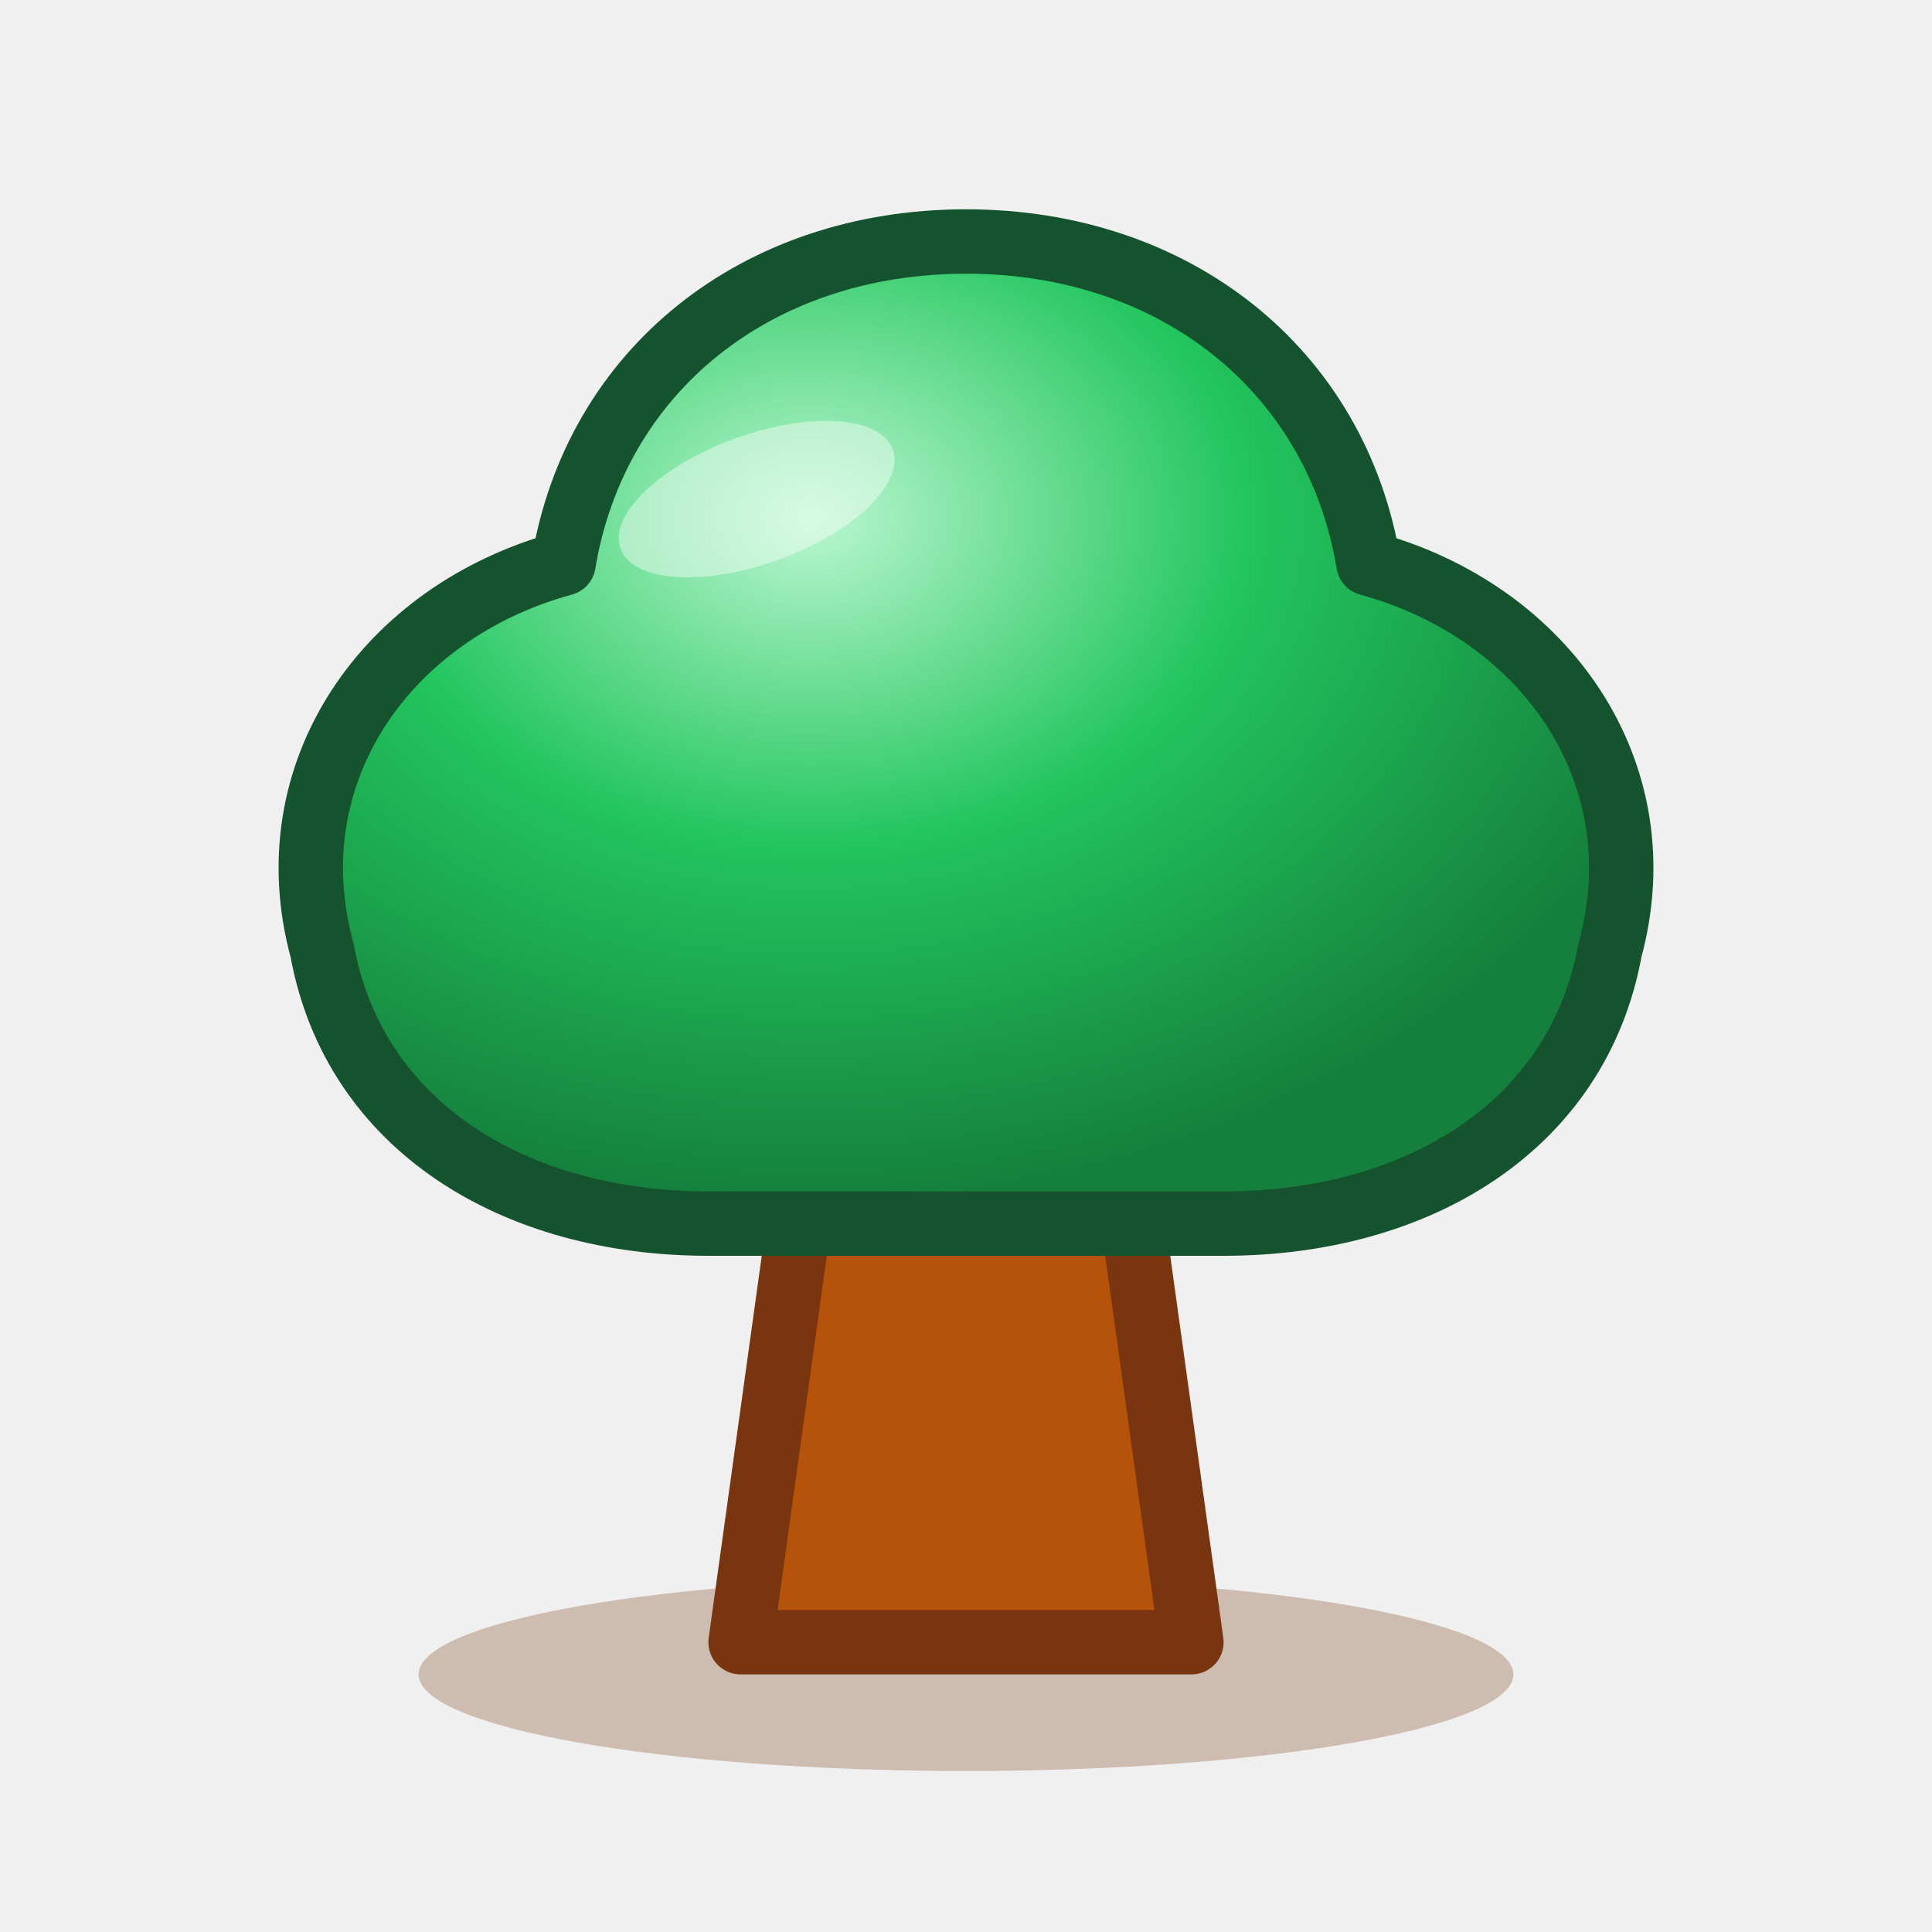
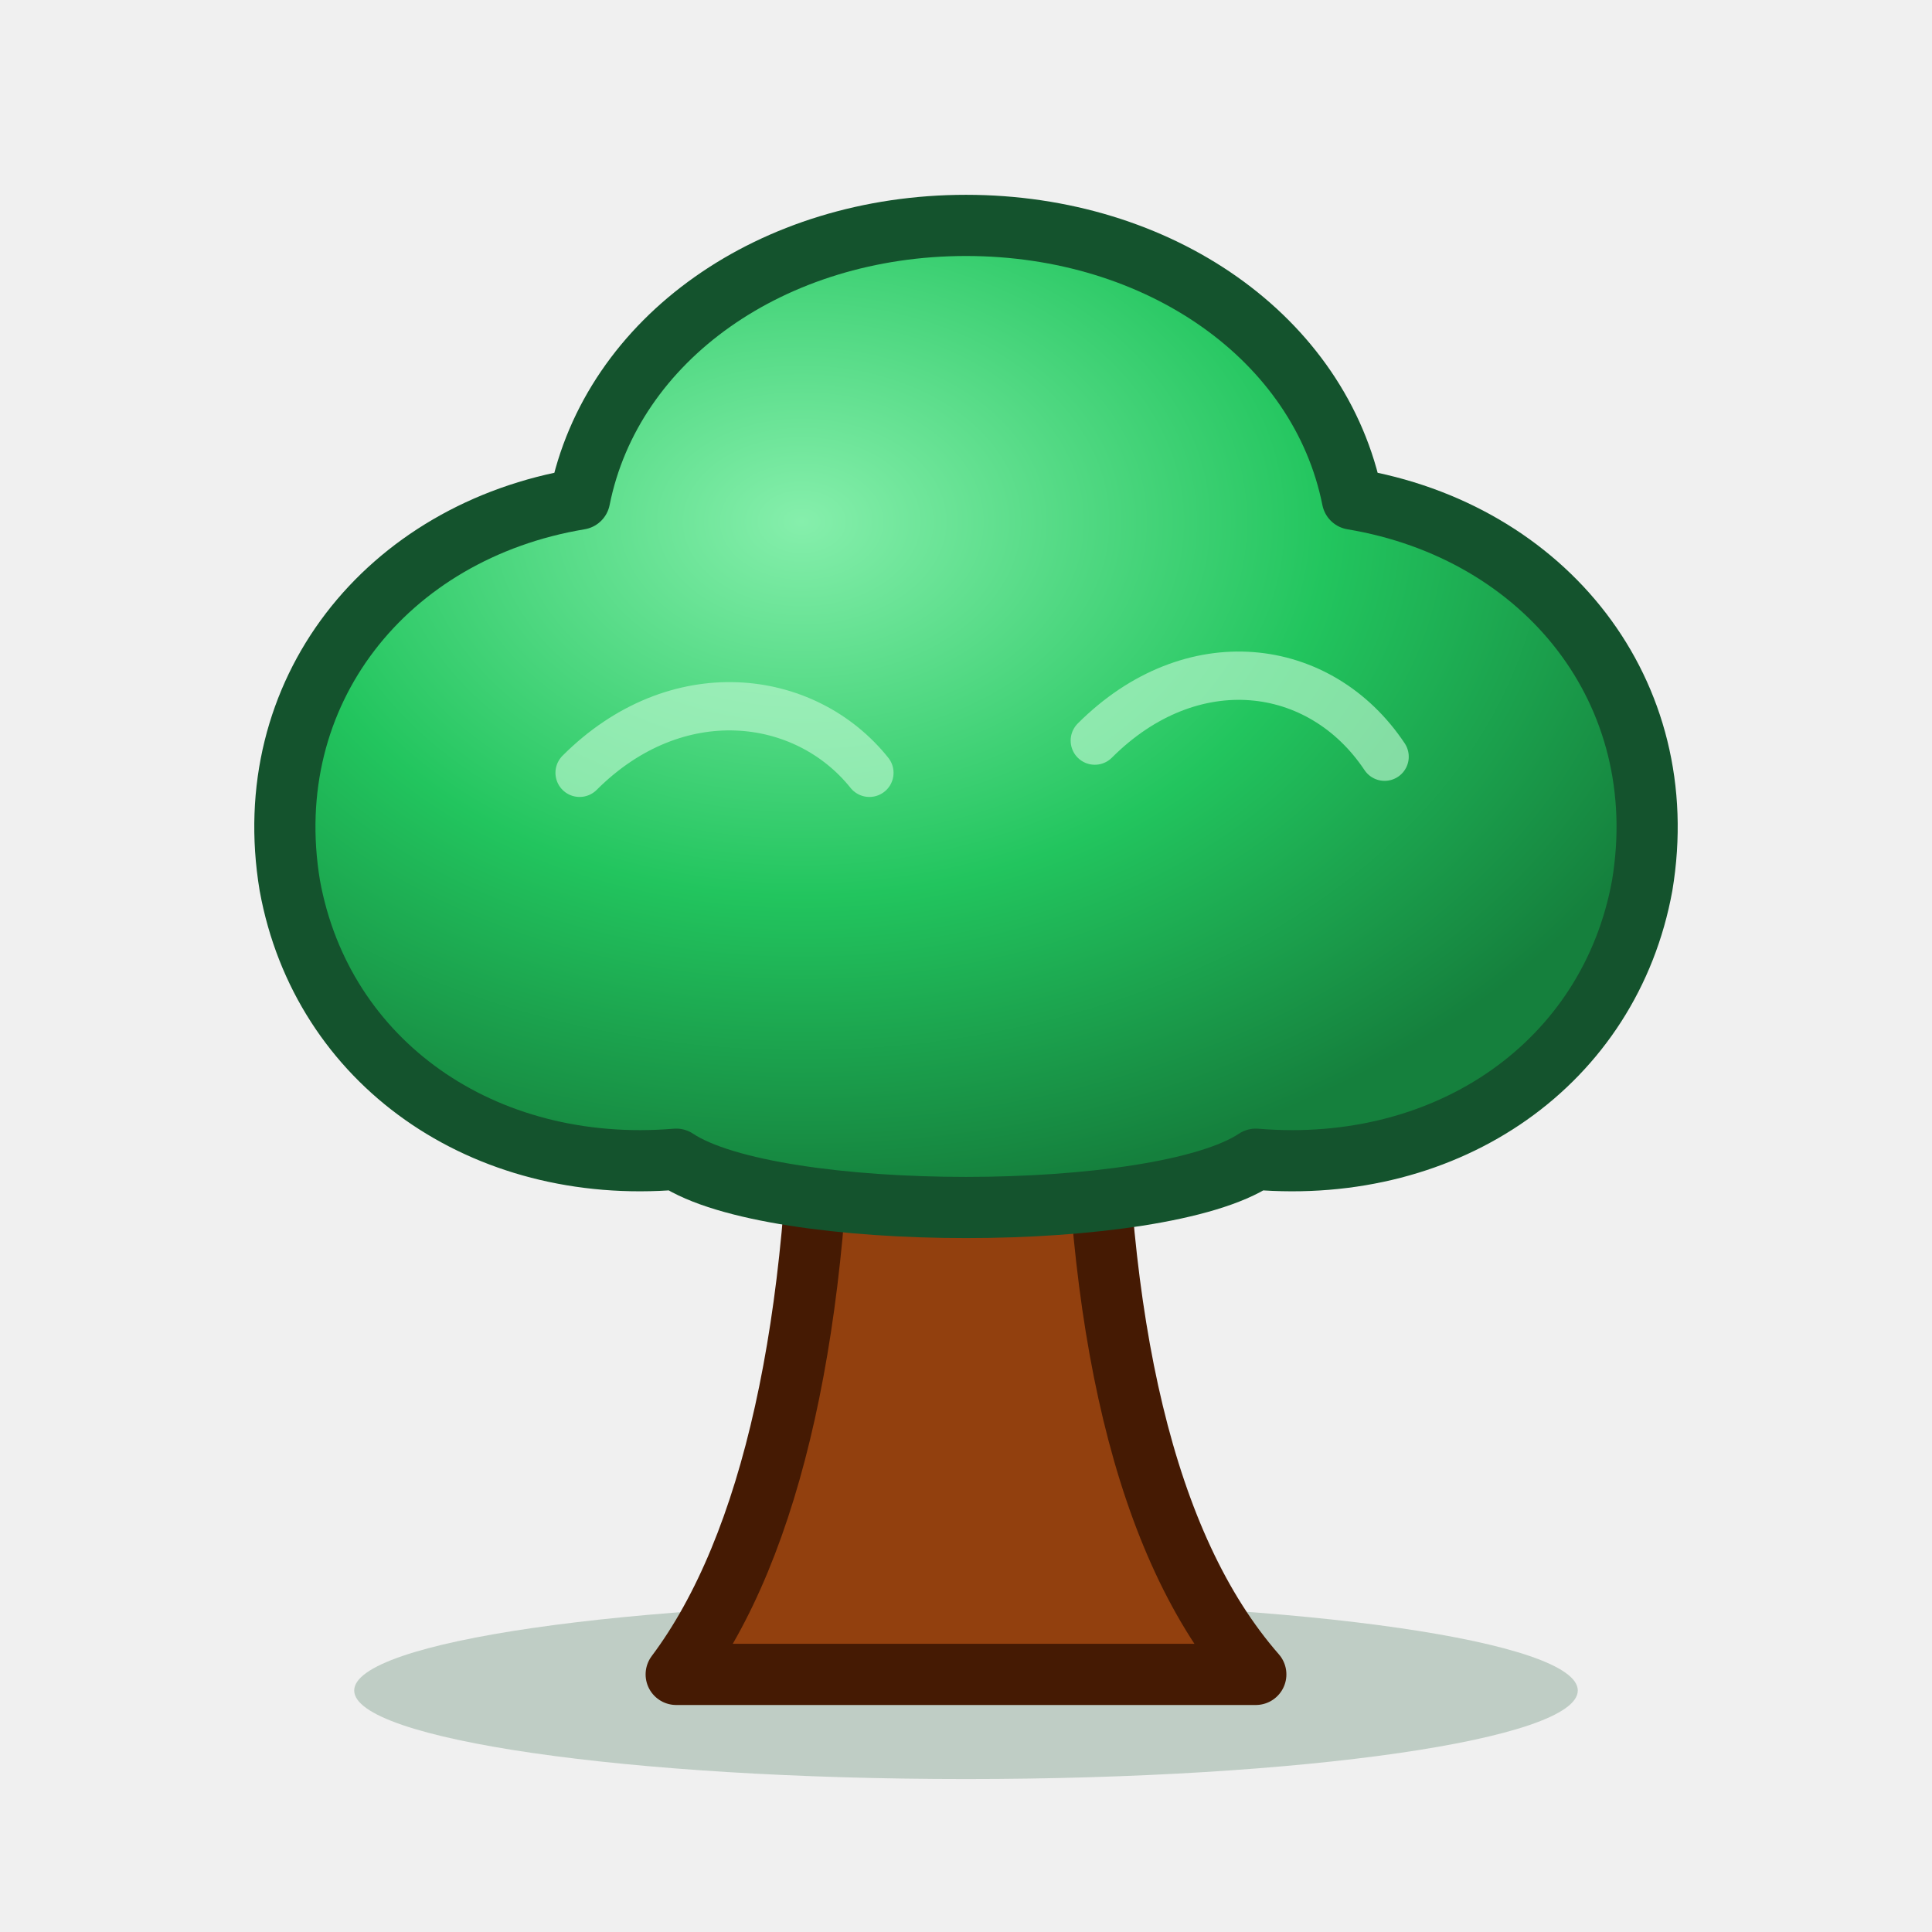
<svg xmlns="http://www.w3.org/2000/svg" fill="none" viewBox="0 0 120 120">
  <defs>
-     <radialGradient cx="38%" cy="28%" id="treeCanopy" r="70%">
-       <stop offset="0%" stop-color="#bbf7d0" />
-       <stop offset="48%" stop-color="#22c55e" />
+     <radialGradient cx="38%" cy="30%" id="trLeaf" r="70%">
+       <stop offset="0%" stop-color="#86efac" />
+       <stop offset="55%" stop-color="#22c55e" />
      <stop offset="100%" stop-color="#15803d" />
    </radialGradient>
  </defs>
-   <ellipse cx="60" cy="104" fill="#78350f" opacity="0.28" rx="34" ry="6" />
-   <path d="M51 66H69L74 102H46Z" fill="#b45309" stroke="#78350f" stroke-linejoin="round" stroke-width="4" />
-   <path d="M60 15C73 15 83 23 85 35C96 38 103 48 100 59C98 70 88 76 76 76H44C32 76 22 70 20 59C17 48 24 38 35 35C37 23 47 15 60 15Z" fill="url(#treeCanopy)" stroke="#14532d" stroke-linejoin="round" stroke-width="4" />
-   <ellipse cx="47" cy="31" fill="#ffffff" fill-opacity="0.42" rx="9" ry="4" transform="rotate(-20 47 31)" />
+   <ellipse cx="60" cy="105" fill="#14532d" opacity="0.22" rx="38" ry="5.5" />
+   <path d="M42 104C48 96 51 82 51 64L42 52L47 49L55 58V48L63 48V58L72 49L77 53L68 64C68 82 71 96 78 104Z" fill="#92400e" stroke="#451a03" stroke-linejoin="round" stroke-width="3.8" />
+   <path d="M60 14C72 14 82 21 84 31C96 33 104 43 102 55C100 66 90 73 78 72C72 76 48 76 42 72C30 73 20 66 18 55C16 43 24 33 36 31C38 21 48 14 60 14Z" fill="url(#trLeaf)" stroke="#14532d" stroke-linejoin="round" stroke-width="3.8" />
+   <path d="M36 48C42 42 50 43 54 48M68 46C74 40 82 41 86 47" stroke="#bbf7d0" stroke-linecap="round" stroke-opacity="0.65" stroke-width="3" />
</svg>
